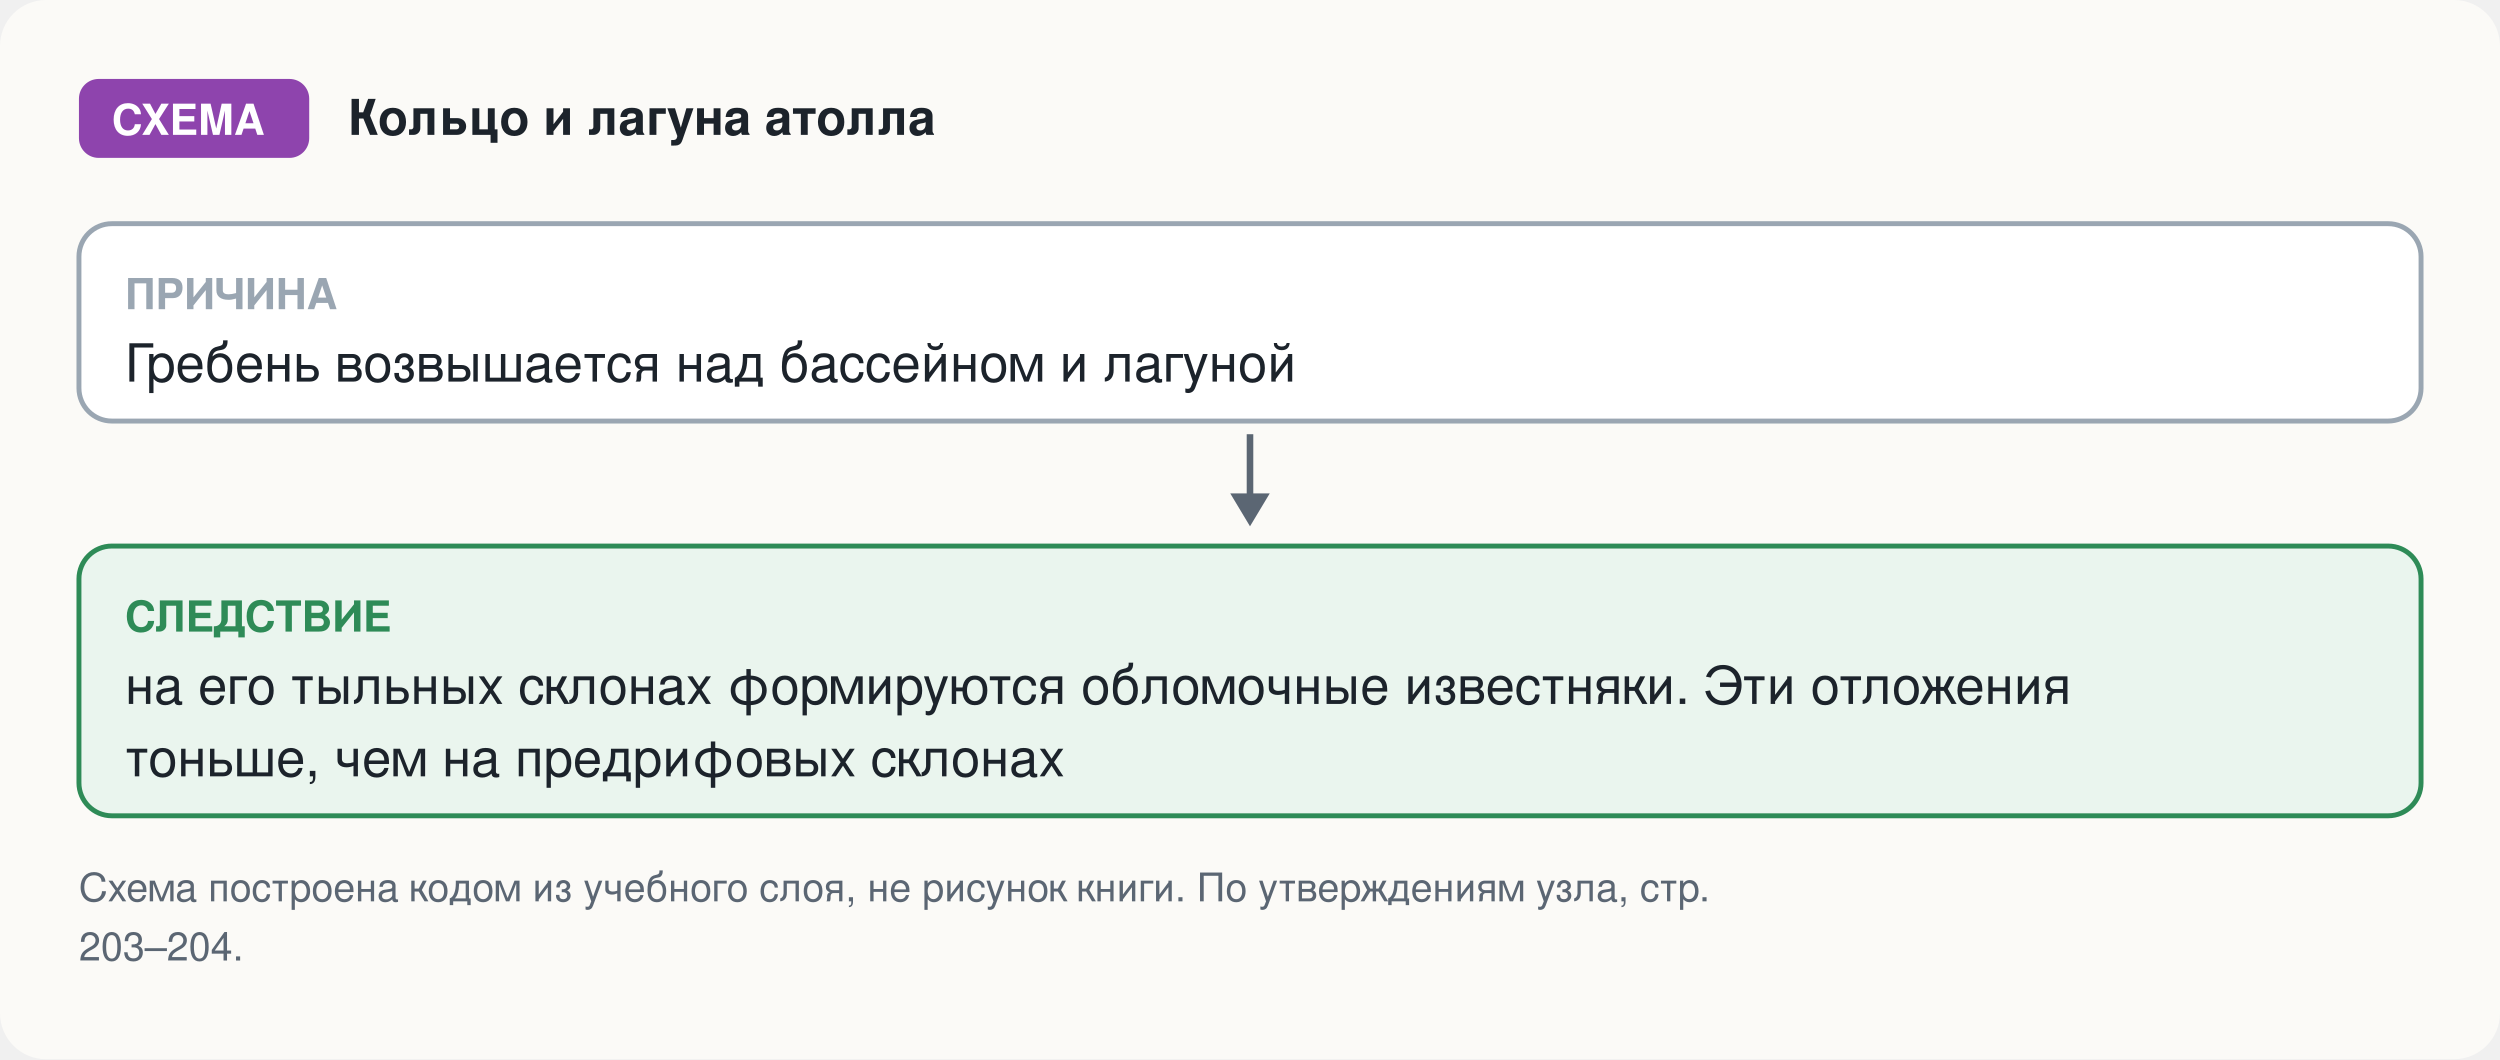
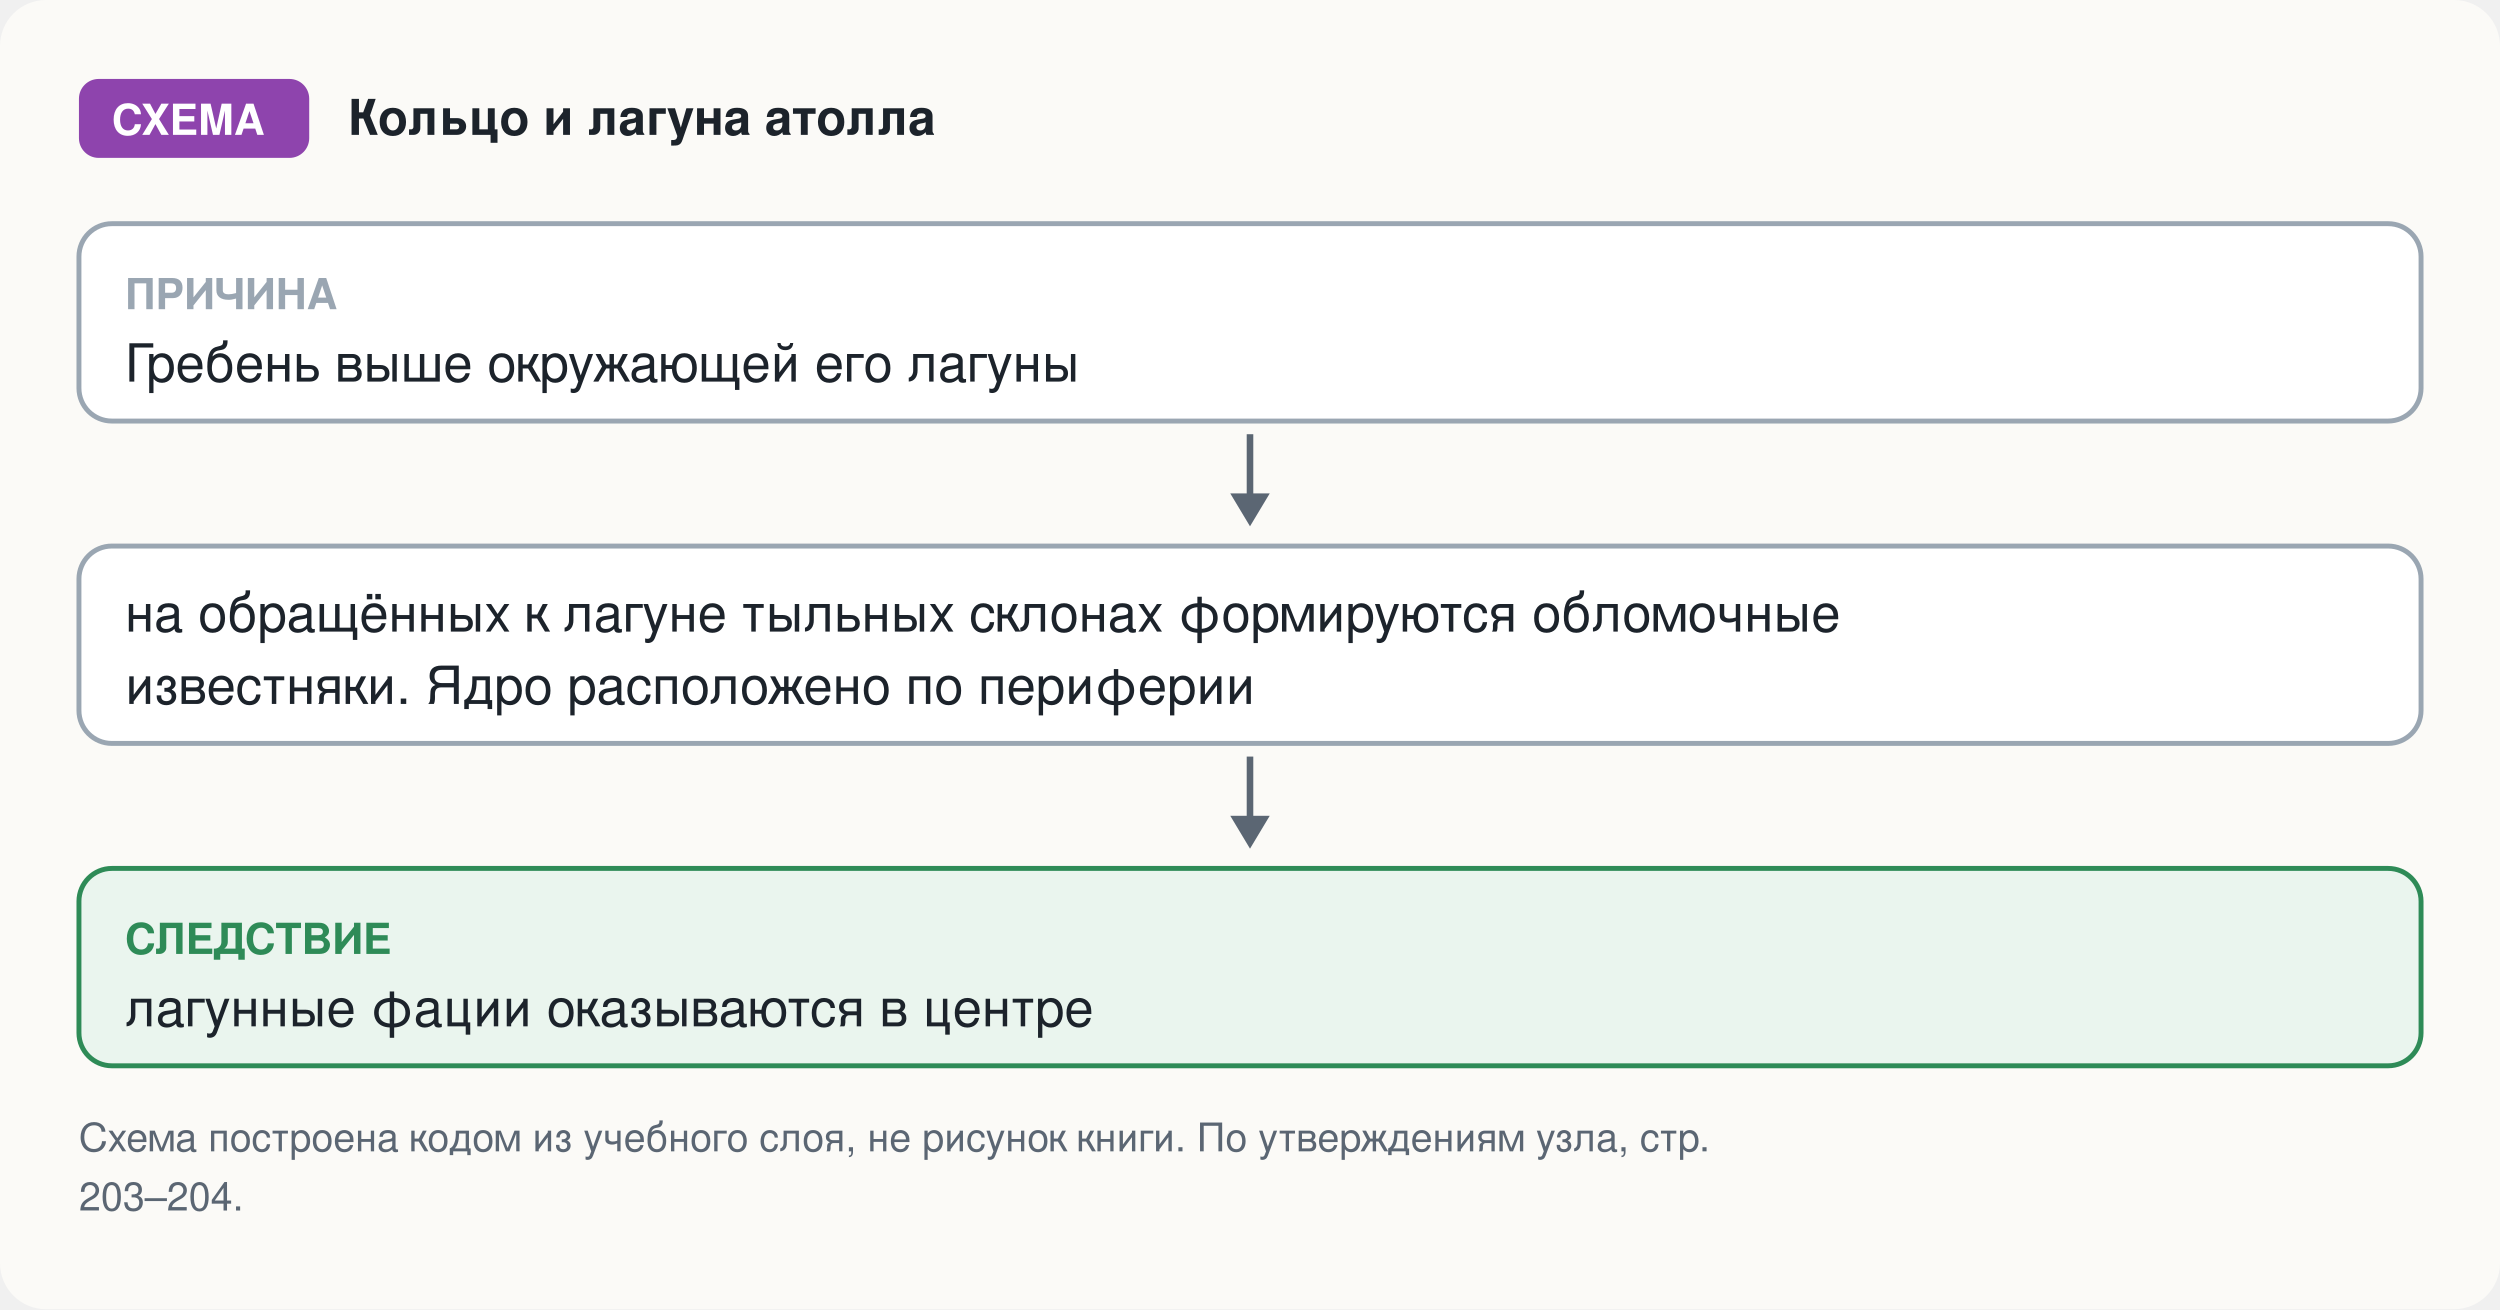
- <svg xmlns="http://www.w3.org/2000/svg" viewBox="0 0 760 322" width="760" height="322" role="img">
-   <rect x="0" y="0" width="760" height="322" rx="14" fill="#FBFAF7" />
+ <svg xmlns="http://www.w3.org/2000/svg" viewBox="0 0 760 398" width="760" height="398" role="img">
+   <rect x="0" y="0" width="760" height="398" rx="14" fill="#FBFAF7" />
  <rect x="24" y="24" width="70" height="24" rx="6" fill="#8E44AD" />
  <text x="34" y="41" font-size="13" font-weight="700" fill="#fff" font-family="Segoe UI, -apple-system, Helvetica, Arial, sans-serif">СХЕМА</text>
  <text x="106" y="41" font-size="15" font-weight="700" fill="#1C232B" font-family="Segoe UI, -apple-system, Helvetica, Arial, sans-serif">Кольцо и лагуна атолла</text>
  <rect x="24" y="68" width="712" height="60" rx="10" fill="#FFFFFF" stroke="#9AA6B2" stroke-width="1.5" />
  <text x="38" y="94" font-size="13" font-weight="700" fill="#9AA6B2" text-anchor="start" font-family="Segoe UI, -apple-system, Helvetica, Arial, sans-serif">ПРИЧИНА</text>
-   <text x="38" y="116" font-size="16" font-weight="400" fill="#1C232B" text-anchor="start" font-family="Segoe UI, -apple-system, Helvetica, Arial, sans-serif">Гребень возвышается над бассейном и лагуной</text>
+   <text x="38" y="116" font-size="16" font-weight="400" fill="#1C232B" text-anchor="start" font-family="Segoe UI, -apple-system, Helvetica, Arial, sans-serif">Гребень выше окружающей его лагуны</text>
  <line x1="380.0" y1="132" x2="380.0" y2="154" stroke="#5B6673" stroke-width="2" />
  <polygon points="374.0,150 386.0,150 380.0,160" fill="#5B6673" />
-   <rect x="24" y="166" width="712" height="82" rx="10" fill="#EAF5EE" stroke="#2E8B57" stroke-width="1.5" />
-   <text x="38" y="192" font-size="13" font-weight="700" fill="#2E8B57" text-anchor="start" font-family="Segoe UI, -apple-system, Helvetica, Arial, sans-serif">СЛЕДСТВИЕ</text>
-   <text x="38" y="214" font-size="16" font-weight="400" fill="#1C232B" text-anchor="start" font-family="Segoe UI, -apple-system, Helvetica, Arial, sans-serif">на его тыльных склонах формируются обломочные известняки. Эти отложения</text>
-   <text x="38" y="236" font-size="16" font-weight="400" fill="#1C232B" text-anchor="start" font-family="Segoe UI, -apple-system, Helvetica, Arial, sans-serif">тоньше, чем на предрифовых склонах</text>
-   <text x="24" y="274" font-size="12" font-weight="400" fill="#5B6673" text-anchor="start" font-family="Segoe UI, -apple-system, Helvetica, Arial, sans-serif">Схема построена кодом из учебного слоя, не рисунок книги. По утверждениям узла, стр.</text>
-   <text x="24" y="292" font-size="12" font-weight="400" fill="#5B6673" text-anchor="start" font-family="Segoe UI, -apple-system, Helvetica, Arial, sans-serif">203–204.</text>
+   <rect x="24" y="166" width="712" height="60" rx="10" fill="#FFFFFF" stroke="#9AA6B2" stroke-width="1.5" />
+   <text x="38" y="192" font-size="16" font-weight="400" fill="#1C232B" text-anchor="start" font-family="Segoe UI, -apple-system, Helvetica, Arial, sans-serif">на обращённых к лагуне тыльных склонах формируются обломочные</text>
+   <text x="38" y="214" font-size="16" font-weight="400" fill="#1C232B" text-anchor="start" font-family="Segoe UI, -apple-system, Helvetica, Arial, sans-serif">известняки. Ядро расположено по периферии</text>
+   <line x1="380.0" y1="230" x2="380.0" y2="252" stroke="#5B6673" stroke-width="2" />
+   <polygon points="374.0,248 386.0,248 380.0,258" fill="#5B6673" />
+   <rect x="24" y="264" width="712" height="60" rx="10" fill="#EAF5EE" stroke="#2E8B57" stroke-width="1.5" />
+   <text x="38" y="290" font-size="13" font-weight="700" fill="#2E8B57" text-anchor="start" font-family="Segoe UI, -apple-system, Helvetica, Arial, sans-serif">СЛЕДСТВИЕ</text>
+   <text x="38" y="312" font-size="16" font-weight="400" fill="#1C232B" text-anchor="start" font-family="Segoe UI, -apple-system, Helvetica, Arial, sans-serif">лагунные фации оказываются в центре</text>
+   <text x="24" y="350" font-size="12" font-weight="400" fill="#5B6673" text-anchor="start" font-family="Segoe UI, -apple-system, Helvetica, Arial, sans-serif">Схема построена кодом из учебного слоя, не рисунок книги. По утверждениям узла, стр.</text>
+   <text x="24" y="368" font-size="12" font-weight="400" fill="#5B6673" text-anchor="start" font-family="Segoe UI, -apple-system, Helvetica, Arial, sans-serif">203–204.</text>
</svg>
